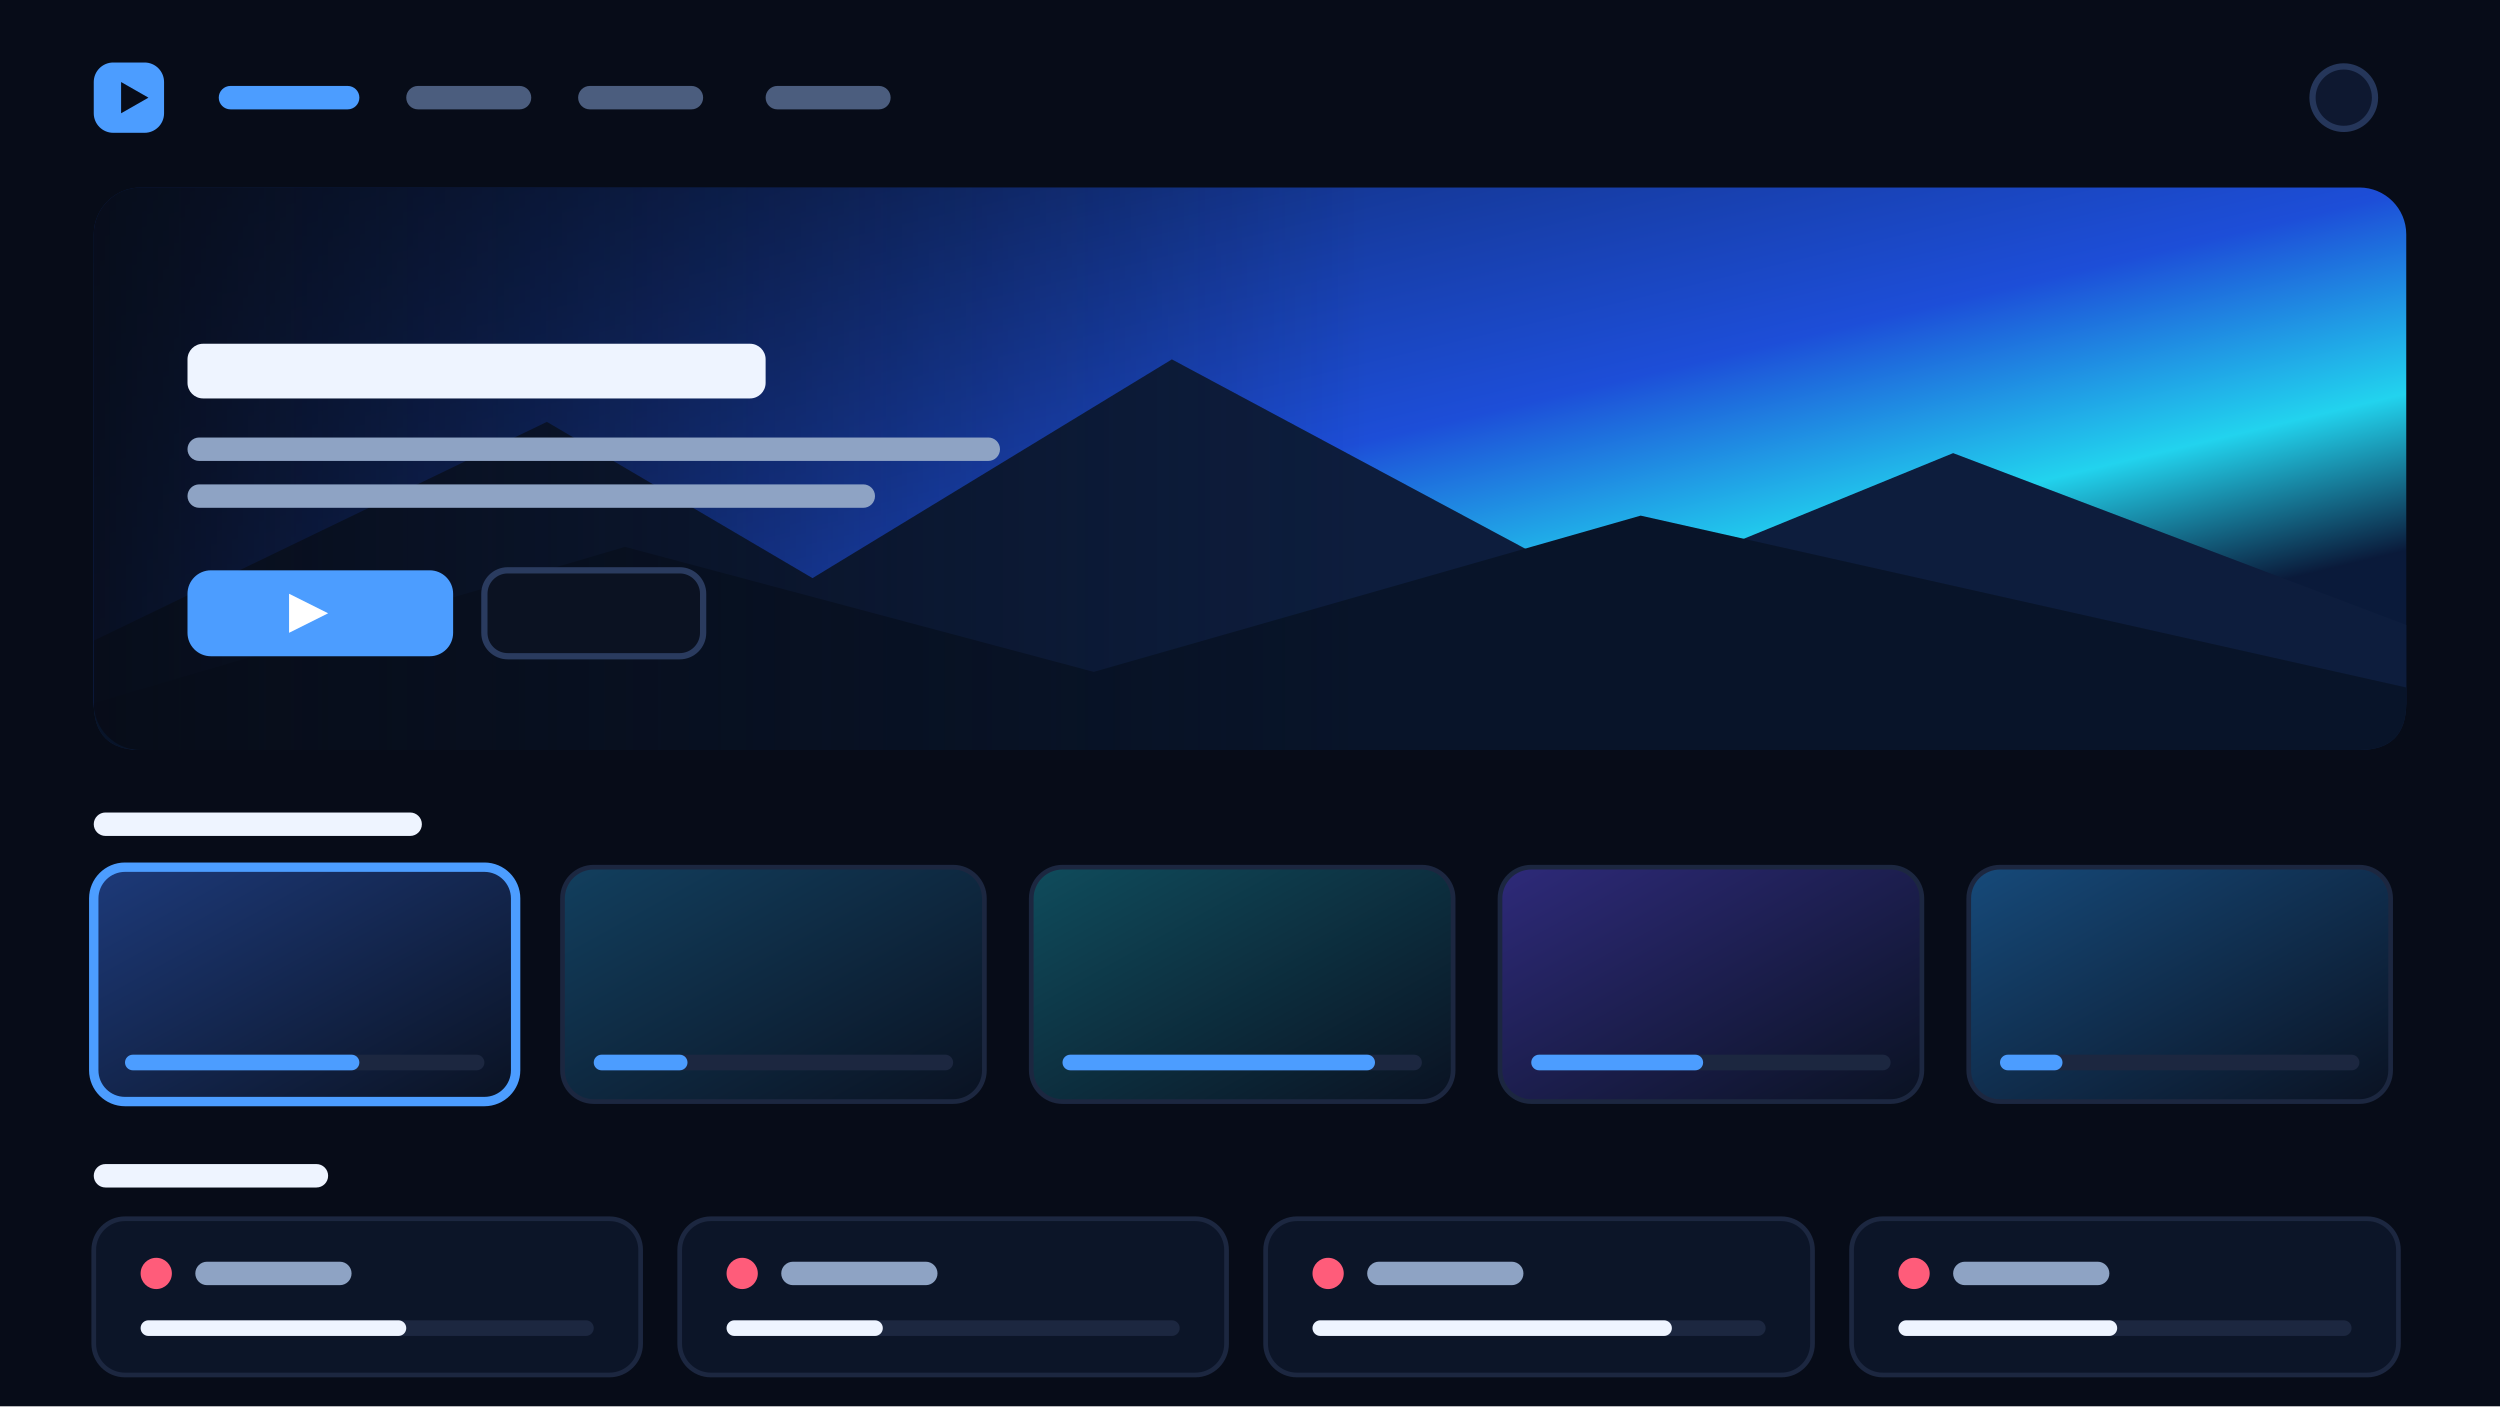
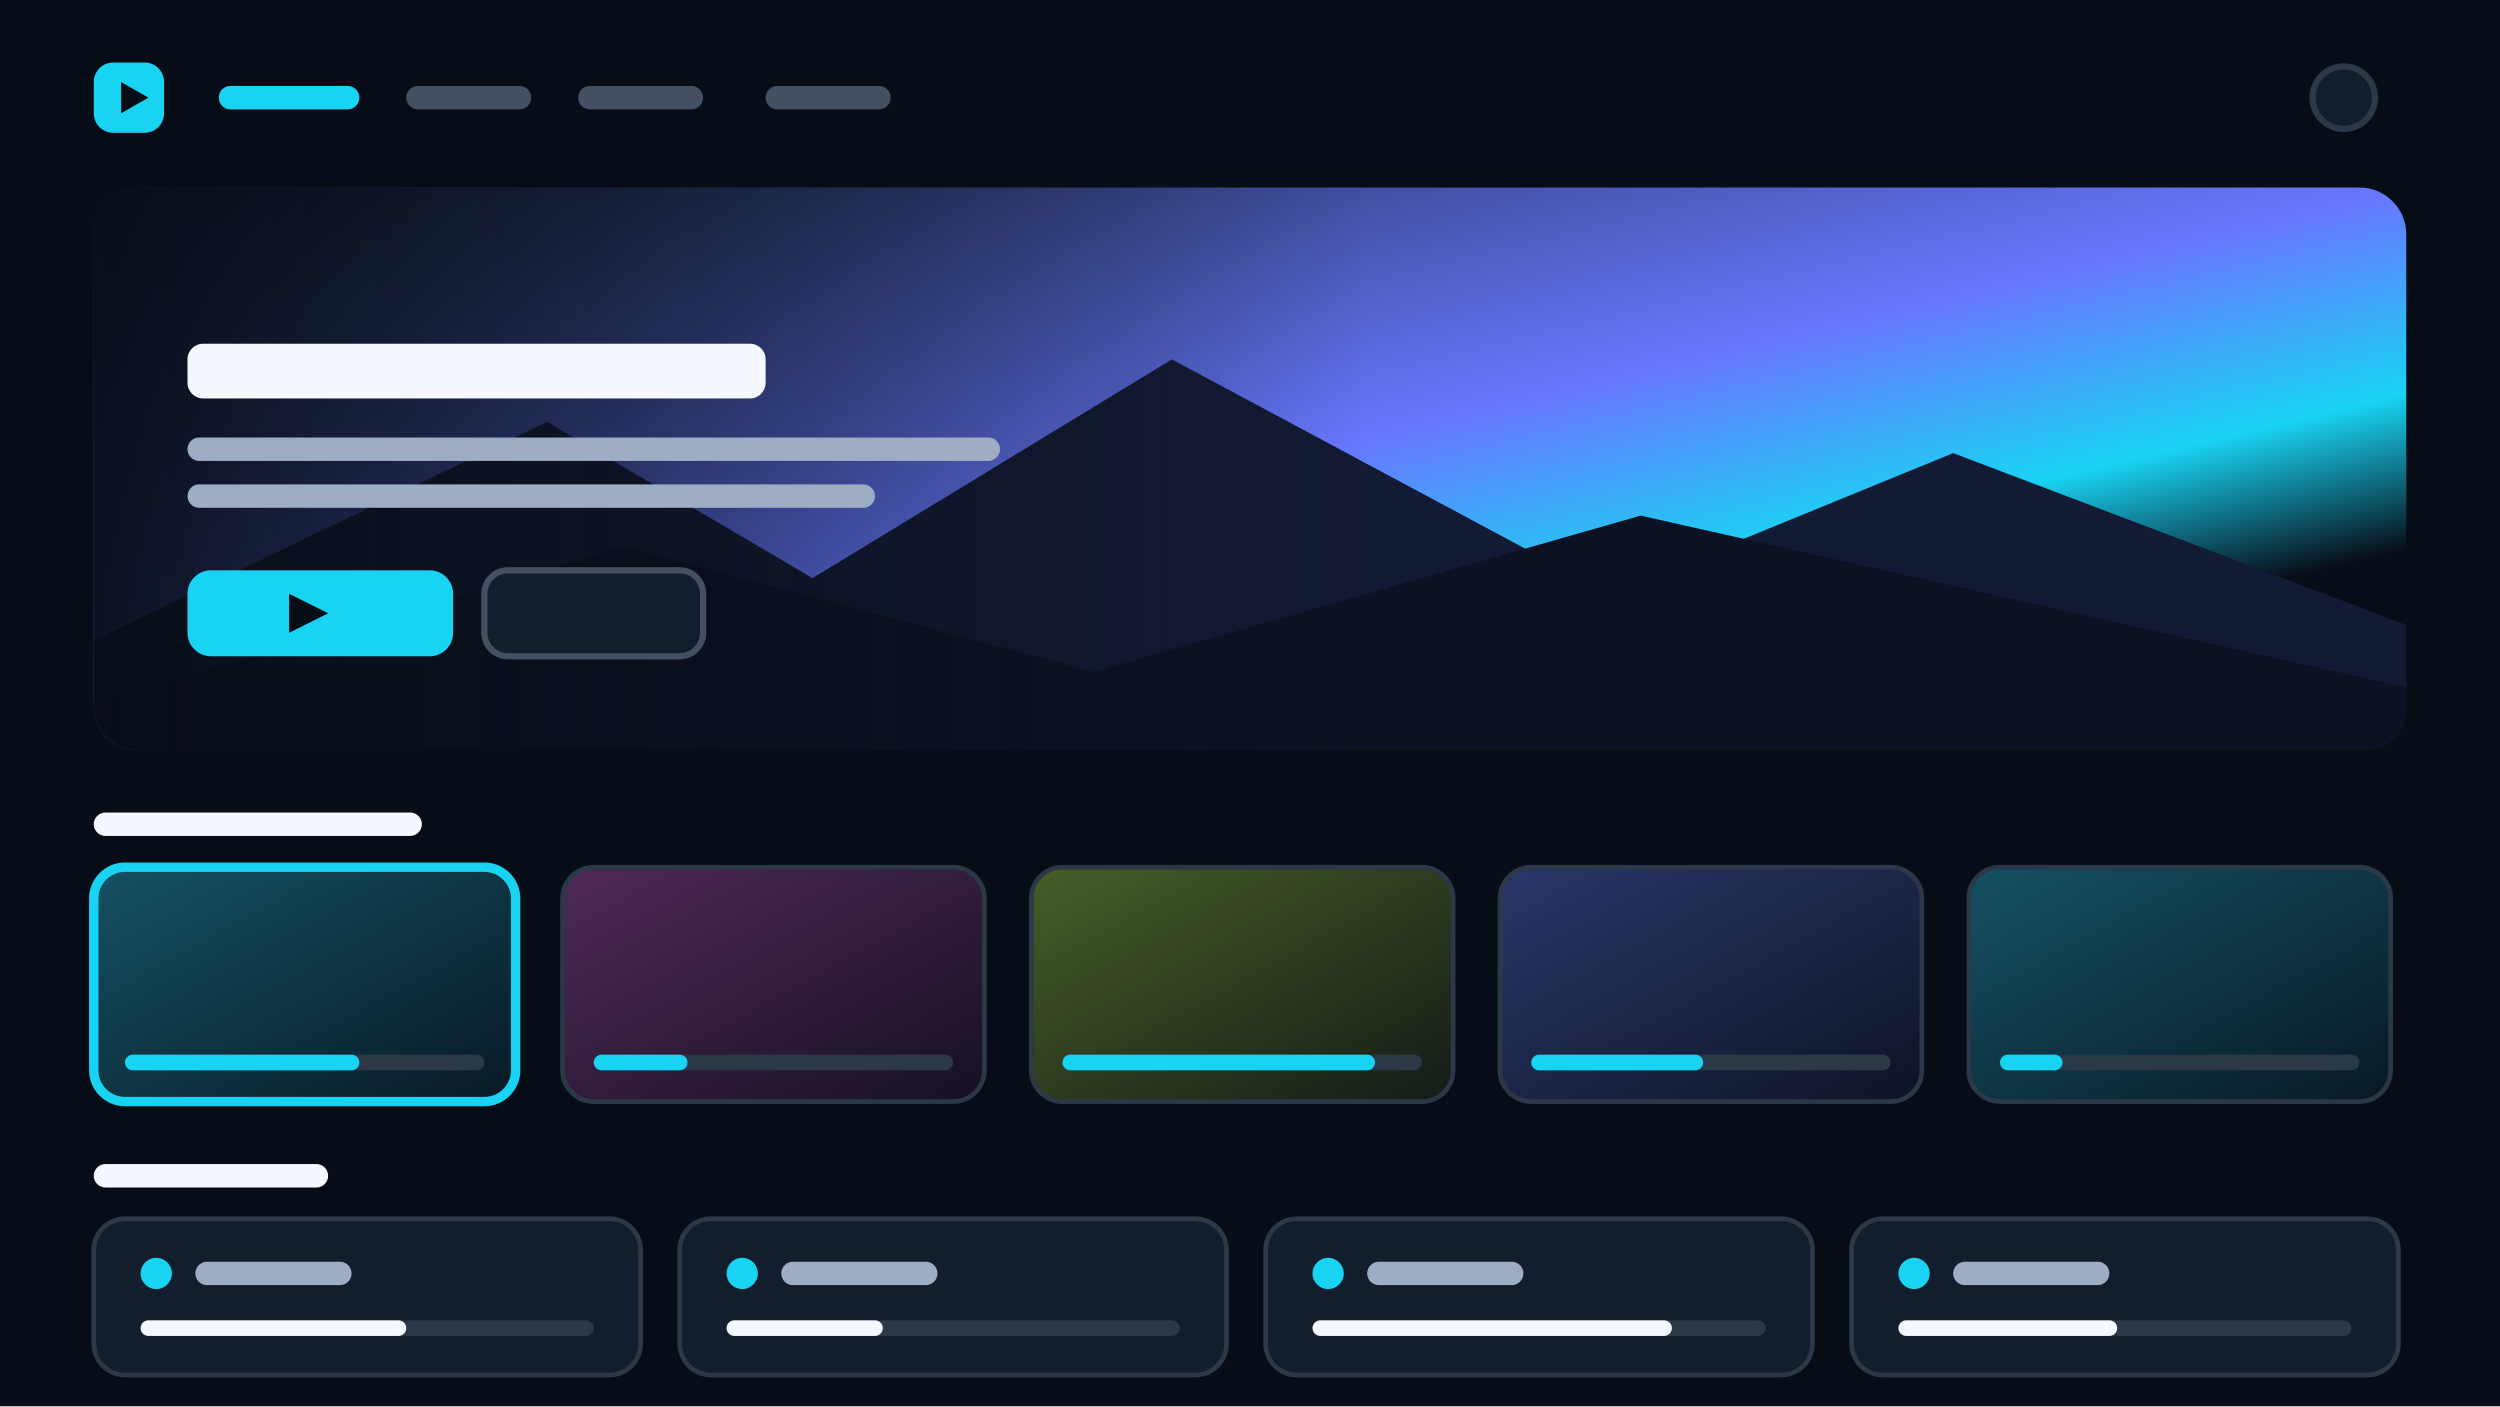
<svg xmlns="http://www.w3.org/2000/svg" viewBox="0 0 320 180">
  <defs>
    <linearGradient id="w-hero" x1="0" y1="0" x2="1" y2="1">
-       <stop offset="0" stop-color="#0b1f4d" />
-       <stop offset="0.5" stop-color="#1d4ed8" />
-       <stop offset="0.68" stop-color="#22d3ee" />
-       <stop offset="0.82" stop-color="#0a1a3a" />
+       <stop offset="0" stop-color="#121e2d" />
+       <stop offset="0.5" stop-color="#6878ff" />
+       <stop offset="0.68" stop-color="#19d3f3" />
+       <stop offset="0.82" stop-color="#070d17" />
    </linearGradient>
    <linearGradient id="w-fade" x1="0" y1="0" x2="1" y2="0">
-       <stop offset="0" stop-color="#070c18" stop-opacity="0.95" />
-       <stop offset="0.55" stop-color="#070c18" stop-opacity="0" />
+       <stop offset="0" stop-color="#070d17" stop-opacity="0.95" />
+       <stop offset="0.55" stop-color="#070d17" stop-opacity="0" />
    </linearGradient>
    <linearGradient id="w-t0" x1="0" y1="0" x2="1" y2="1">
-       <stop offset="0" stop-color="#1d3a7a" />
-       <stop offset="1" stop-color="#0a1222" />
+       <stop offset="0" stop-color="#145164" />
+       <stop offset="1" stop-color="#081924" />
    </linearGradient>
    <linearGradient id="w-t1" x1="0" y1="0" x2="1" y2="1">
-       <stop offset="0" stop-color="#123f5e" />
-       <stop offset="1" stop-color="#0a1222" />
+       <stop offset="0" stop-color="#502957" />
+       <stop offset="1" stop-color="#151021" />
    </linearGradient>
    <linearGradient id="w-t2" x1="0" y1="0" x2="1" y2="1">
-       <stop offset="0" stop-color="#0f4c5c" />
-       <stop offset="1" stop-color="#0a1222" />
+       <stop offset="0" stop-color="#475d27" />
+       <stop offset="1" stop-color="#131b17" />
    </linearGradient>
    <linearGradient id="w-t3" x1="0" y1="0" x2="1" y2="1">
-       <stop offset="0" stop-color="#2e2a7a" />
-       <stop offset="1" stop-color="#0a1222" />
+       <stop offset="0" stop-color="#2a3768" />
+       <stop offset="1" stop-color="#0d1325" />
    </linearGradient>
    <linearGradient id="w-t4" x1="0" y1="0" x2="1" y2="1">
-       <stop offset="0" stop-color="#164a7a" />
-       <stop offset="1" stop-color="#0a1222" />
+       <stop offset="0" stop-color="#145164" />
+       <stop offset="1" stop-color="#081924" />
    </linearGradient>
    <linearGradient id="w-t5" x1="0" y1="0" x2="1" y2="1">
-       <stop offset="0" stop-color="#3b2f7a" />
-       <stop offset="1" stop-color="#0a1222" />
+       <stop offset="0" stop-color="#502957" />
+       <stop offset="1" stop-color="#151021" />
    </linearGradient>
  </defs>
-   <rect width="320" height="180" fill="#070c18" />
-   <rect x="12" y="8" width="9" height="9" rx="2.5" fill="#4c9dff" />
-   <path d="M15.5 10.5 L19 12.5 L15.5 14.5 Z" fill="#070c18" />
-   <rect x="28" y="11" width="18" height="3" rx="1.5" fill="#4c9dff" />
-   <rect x="52" y="11" width="16" height="3" rx="1.5" fill="#4b5d7e" />
-   <rect x="74" y="11" width="16" height="3" rx="1.5" fill="#4b5d7e" />
-   <rect x="98" y="11" width="16" height="3" rx="1.5" fill="#4b5d7e" />
-   <circle cx="300" cy="12.5" r="4" fill="#0e1830" stroke="#25365a" stroke-width="0.8" />
+   <rect width="320" height="180" fill="#070d17" />
+   <rect x="12" y="8" width="9" height="9" rx="2.5" fill="#19d3f3" />
+   <path d="M15.5 10.5 L19 12.5 L15.5 14.5 Z" fill="#070d17" />
+   <rect x="28" y="11" width="18" height="3" rx="1.5" fill="#19d3f3" />
+   <rect x="52" y="11" width="16" height="3" rx="1.5" fill="#435062" />
+   <rect x="74" y="11" width="16" height="3" rx="1.5" fill="#435062" />
+   <rect x="98" y="11" width="16" height="3" rx="1.5" fill="#435062" />
+   <circle cx="300" cy="12.5" r="4" fill="#121e2d" stroke="#2b3848" stroke-width="0.8" />
  <g>
    <rect x="12" y="24" width="296" height="72" rx="6" fill="url(#w-hero)" />
-     <path d="M12 82 L70 54 L104 74 L150 46 L206 76 L250 58 L308 80 L308 90 Q308 96 302 96 L18 96 Q12 96 12 90 Z" fill="#0d1d3d" />
-     <path d="M12 90 L80 70 L140 86 L210 66 L308 88 L308 90 Q308 96 302 96 L18 96 Q12 96 12 90 Z" fill="#081429" />
+     <path d="M12 82 L70 54 L104 74 L150 46 L206 76 L250 58 L308 80 L308 90 Q308 96 302 96 L18 96 Q12 96 12 90 Z" fill="#131a33" />
+     <path d="M12 90 L80 70 L140 86 L210 66 L308 88 L308 90 Q308 96 302 96 L18 96 Q12 96 12 90 Z" fill="#0c1223" />
    <rect x="12" y="24" width="296" height="72" rx="6" fill="url(#w-fade)" />
-     <rect x="24" y="44" width="74" height="7" rx="2" fill="#eef4ff" />
-     <rect x="24" y="56" width="104" height="3" rx="1.5" fill="#8ea3c4" />
-     <rect x="24" y="62" width="88" height="3" rx="1.5" fill="#8ea3c4" />
-     <rect x="24" y="73" width="34" height="11" rx="3" fill="#4c9dff" />
-     <path d="M37 76 L42 78.5 L37 81 Z" fill="#ffffff" />
-     <rect x="62" y="73" width="28" height="11" rx="3" fill="#0b1222" stroke="#2a3b5f" stroke-width="0.8" />
+     <rect x="24" y="44" width="74" height="7" rx="2" fill="#f5f8ff" />
+     <rect x="24" y="56" width="104" height="3" rx="1.5" fill="#9dadc3" />
+     <rect x="24" y="62" width="88" height="3" rx="1.5" fill="#9dadc3" />
+     <rect x="24" y="73" width="34" height="11" rx="3" fill="#19d3f3" />
+     <path d="M37 76 L42 78.5 L37 81 Z" fill="#070d17" />
+     <rect x="62" y="73" width="28" height="11" rx="3" fill="#121e2d" stroke="#435062" stroke-width="0.8" />
  </g>
-   <rect x="12" y="104" width="42" height="3" rx="1.5" fill="#eef4ff" />
+   <rect x="12" y="104" width="42" height="3" rx="1.5" fill="#f5f8ff" />
  <g>
-     <rect x="12" y="111" width="54" height="30" rx="4" fill="url(#w-t0)" stroke="#4c9dff" stroke-width="1.2" />
-     <rect x="16" y="135" width="46" height="2" rx="1" fill="#1c2740" />
-     <rect x="16" y="135" width="30" height="2" rx="1" fill="#4c9dff" />
+     <rect x="12" y="111" width="54" height="30" rx="4" fill="url(#w-t0)" stroke="#19d3f3" stroke-width="1.2" />
+     <rect x="16" y="135" width="46" height="2" rx="1" fill="#2b3848" />
+     <rect x="16" y="135" width="30" height="2" rx="1" fill="#19d3f3" />
  </g>
  <g>
-     <rect x="72" y="111" width="54" height="30" rx="4" fill="url(#w-t1)" stroke="#1c2740" stroke-width="0.6" />
-     <rect x="76" y="135" width="46" height="2" rx="1" fill="#1c2740" />
-     <rect x="76" y="135" width="12" height="2" rx="1" fill="#4c9dff" />
+     <rect x="72" y="111" width="54" height="30" rx="4" fill="url(#w-t1)" stroke="#2b3848" stroke-width="0.6" />
+     <rect x="76" y="135" width="46" height="2" rx="1" fill="#2b3848" />
+     <rect x="76" y="135" width="12" height="2" rx="1" fill="#19d3f3" />
  </g>
  <g>
-     <rect x="132" y="111" width="54" height="30" rx="4" fill="url(#w-t2)" stroke="#1c2740" stroke-width="0.6" />
-     <rect x="136" y="135" width="46" height="2" rx="1" fill="#1c2740" />
-     <rect x="136" y="135" width="40" height="2" rx="1" fill="#4c9dff" />
+     <rect x="132" y="111" width="54" height="30" rx="4" fill="url(#w-t2)" stroke="#2b3848" stroke-width="0.6" />
+     <rect x="136" y="135" width="46" height="2" rx="1" fill="#2b3848" />
+     <rect x="136" y="135" width="40" height="2" rx="1" fill="#19d3f3" />
  </g>
  <g>
-     <rect x="192" y="111" width="54" height="30" rx="4" fill="url(#w-t3)" stroke="#1c2740" stroke-width="0.6" />
-     <rect x="196" y="135" width="46" height="2" rx="1" fill="#1c2740" />
-     <rect x="196" y="135" width="22" height="2" rx="1" fill="#4c9dff" />
+     <rect x="192" y="111" width="54" height="30" rx="4" fill="url(#w-t3)" stroke="#2b3848" stroke-width="0.6" />
+     <rect x="196" y="135" width="46" height="2" rx="1" fill="#2b3848" />
+     <rect x="196" y="135" width="22" height="2" rx="1" fill="#19d3f3" />
  </g>
  <g>
-     <rect x="252" y="111" width="54" height="30" rx="4" fill="url(#w-t4)" stroke="#1c2740" stroke-width="0.6" />
-     <rect x="256" y="135" width="46" height="2" rx="1" fill="#1c2740" />
-     <rect x="256" y="135" width="8" height="2" rx="1" fill="#4c9dff" />
+     <rect x="252" y="111" width="54" height="30" rx="4" fill="url(#w-t4)" stroke="#2b3848" stroke-width="0.6" />
+     <rect x="256" y="135" width="46" height="2" rx="1" fill="#2b3848" />
+     <rect x="256" y="135" width="8" height="2" rx="1" fill="#19d3f3" />
  </g>
-   <rect x="12" y="149" width="30" height="3" rx="1.5" fill="#eef4ff" />
+   <rect x="12" y="149" width="30" height="3" rx="1.5" fill="#f5f8ff" />
  <g>
-     <rect x="12" y="156" width="70" height="20" rx="4" fill="#0c1528" stroke="#1c2740" stroke-width="0.6" />
-     <circle cx="20" cy="163" r="2" fill="#ff5c7a" />
-     <rect x="25" y="161.5" width="20" height="3" rx="1.5" fill="#8ea3c4" />
-     <rect x="18" y="169" width="58" height="2" rx="1" fill="#1c2740" />
-     <rect x="18" y="169" width="34" height="2" rx="1" fill="#eef4ff" />
+     <rect x="12" y="156" width="70" height="20" rx="4" fill="#121e2d" stroke="#2b3848" stroke-width="0.6" />
+     <circle cx="20" cy="163" r="2" fill="#19d3f3" />
+     <rect x="25" y="161.5" width="20" height="3" rx="1.5" fill="#9dadc3" />
+     <rect x="18" y="169" width="58" height="2" rx="1" fill="#2b3848" />
+     <rect x="18" y="169" width="34" height="2" rx="1" fill="#f5f8ff" />
  </g>
  <g>
-     <rect x="87" y="156" width="70" height="20" rx="4" fill="#0c1528" stroke="#1c2740" stroke-width="0.6" />
-     <circle cx="95" cy="163" r="2" fill="#ff5c7a" />
-     <rect x="100" y="161.5" width="20" height="3" rx="1.5" fill="#8ea3c4" />
-     <rect x="93" y="169" width="58" height="2" rx="1" fill="#1c2740" />
-     <rect x="93" y="169" width="20" height="2" rx="1" fill="#eef4ff" />
+     <rect x="87" y="156" width="70" height="20" rx="4" fill="#121e2d" stroke="#2b3848" stroke-width="0.6" />
+     <circle cx="95" cy="163" r="2" fill="#19d3f3" />
+     <rect x="100" y="161.5" width="20" height="3" rx="1.5" fill="#9dadc3" />
+     <rect x="93" y="169" width="58" height="2" rx="1" fill="#2b3848" />
+     <rect x="93" y="169" width="20" height="2" rx="1" fill="#f5f8ff" />
  </g>
  <g>
-     <rect x="162" y="156" width="70" height="20" rx="4" fill="#0c1528" stroke="#1c2740" stroke-width="0.6" />
-     <circle cx="170" cy="163" r="2" fill="#ff5c7a" />
-     <rect x="175" y="161.5" width="20" height="3" rx="1.5" fill="#8ea3c4" />
-     <rect x="168" y="169" width="58" height="2" rx="1" fill="#1c2740" />
-     <rect x="168" y="169" width="46" height="2" rx="1" fill="#eef4ff" />
+     <rect x="162" y="156" width="70" height="20" rx="4" fill="#121e2d" stroke="#2b3848" stroke-width="0.6" />
+     <circle cx="170" cy="163" r="2" fill="#19d3f3" />
+     <rect x="175" y="161.5" width="20" height="3" rx="1.5" fill="#9dadc3" />
+     <rect x="168" y="169" width="58" height="2" rx="1" fill="#2b3848" />
+     <rect x="168" y="169" width="46" height="2" rx="1" fill="#f5f8ff" />
  </g>
  <g>
-     <rect x="237" y="156" width="70" height="20" rx="4" fill="#0c1528" stroke="#1c2740" stroke-width="0.6" />
-     <circle cx="245" cy="163" r="2" fill="#ff5c7a" />
-     <rect x="250" y="161.5" width="20" height="3" rx="1.5" fill="#8ea3c4" />
-     <rect x="243" y="169" width="58" height="2" rx="1" fill="#1c2740" />
-     <rect x="243" y="169" width="28" height="2" rx="1" fill="#eef4ff" />
+     <rect x="237" y="156" width="70" height="20" rx="4" fill="#121e2d" stroke="#2b3848" stroke-width="0.6" />
+     <circle cx="245" cy="163" r="2" fill="#19d3f3" />
+     <rect x="250" y="161.5" width="20" height="3" rx="1.5" fill="#9dadc3" />
+     <rect x="243" y="169" width="58" height="2" rx="1" fill="#2b3848" />
+     <rect x="243" y="169" width="28" height="2" rx="1" fill="#f5f8ff" />
  </g>
</svg>
